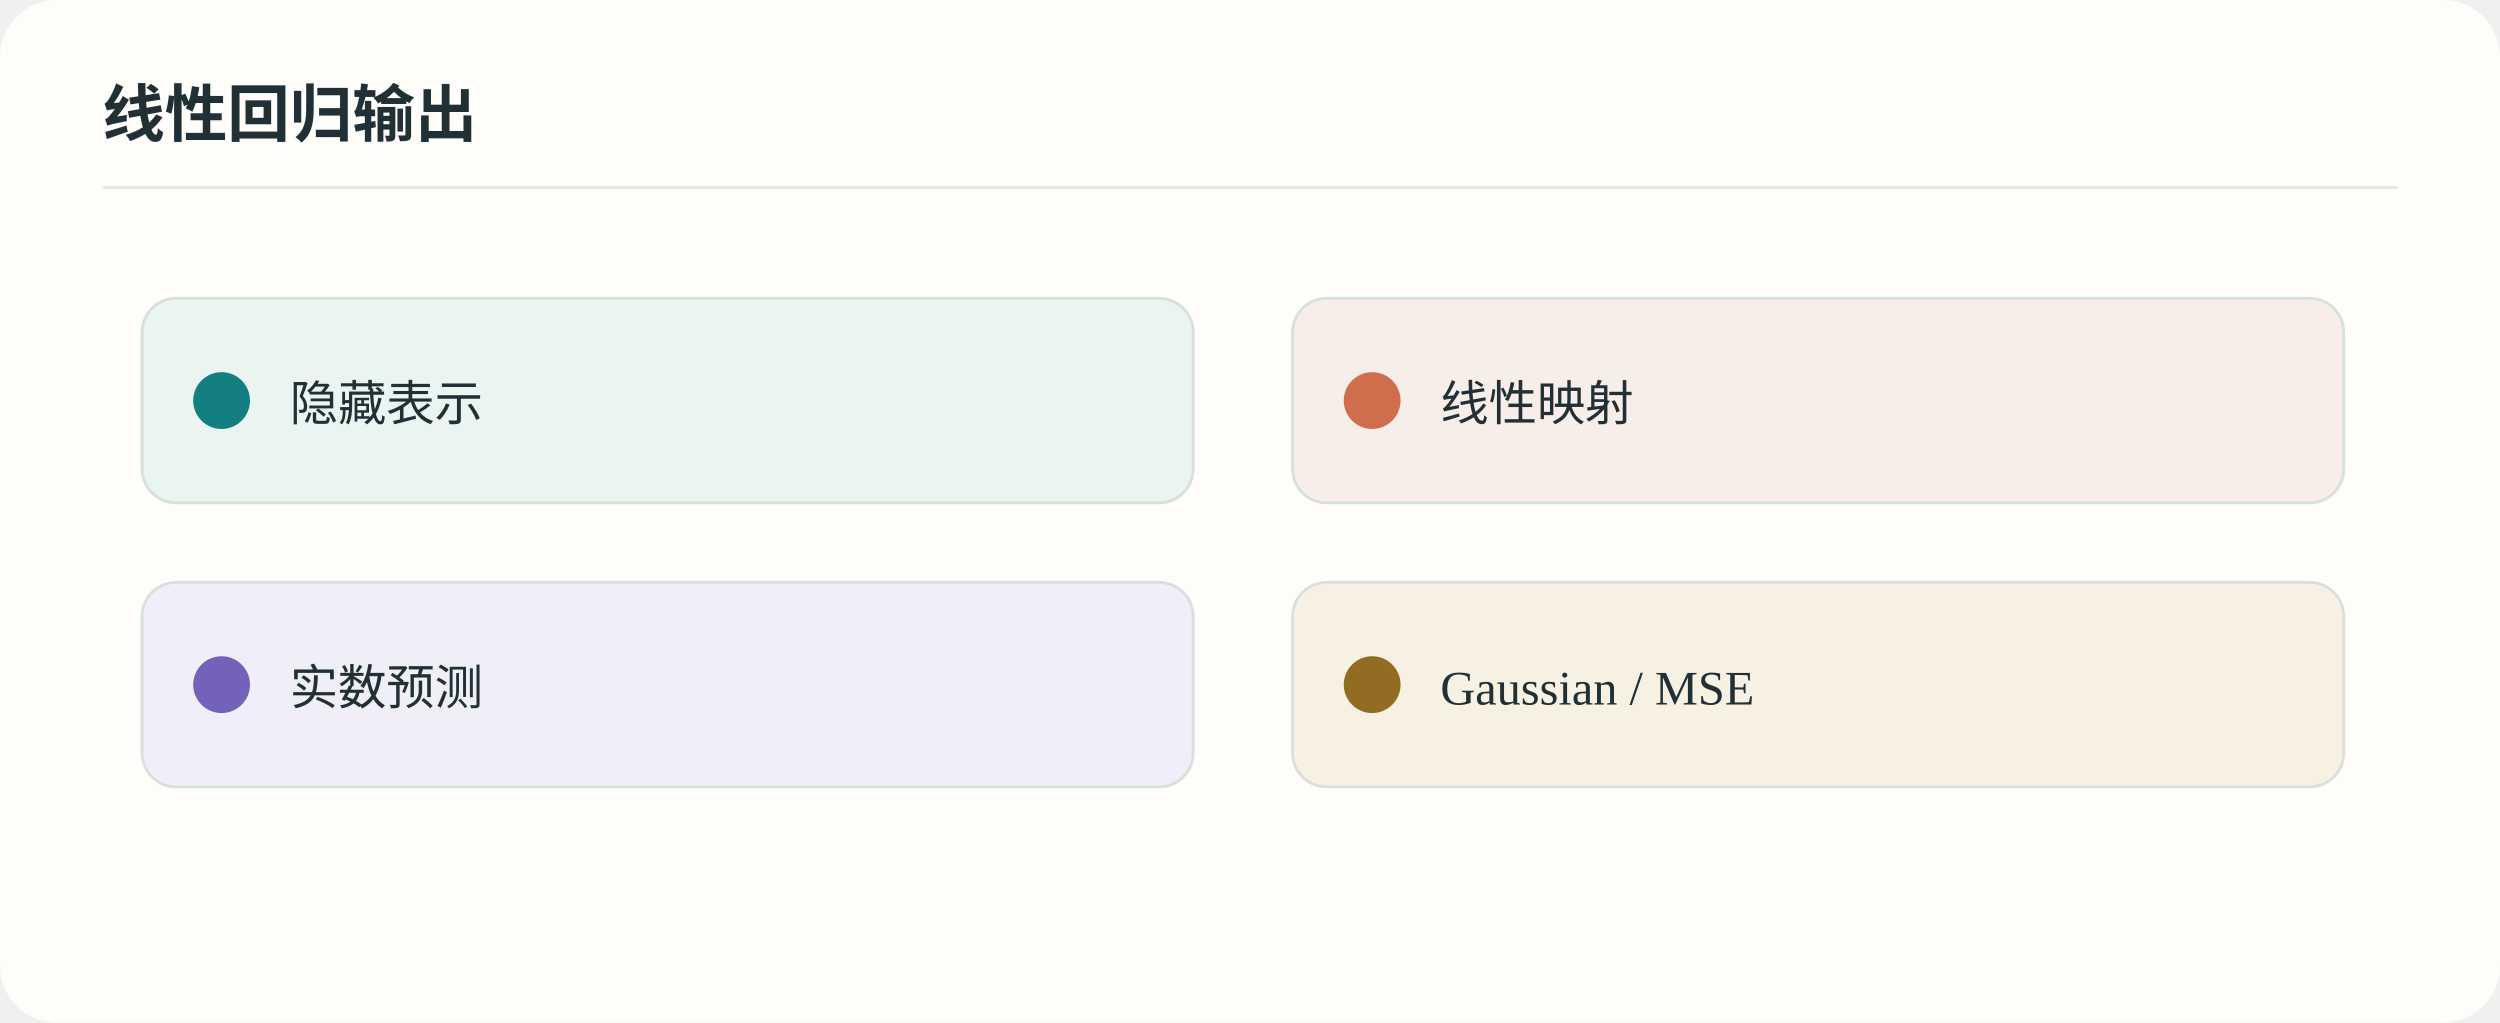
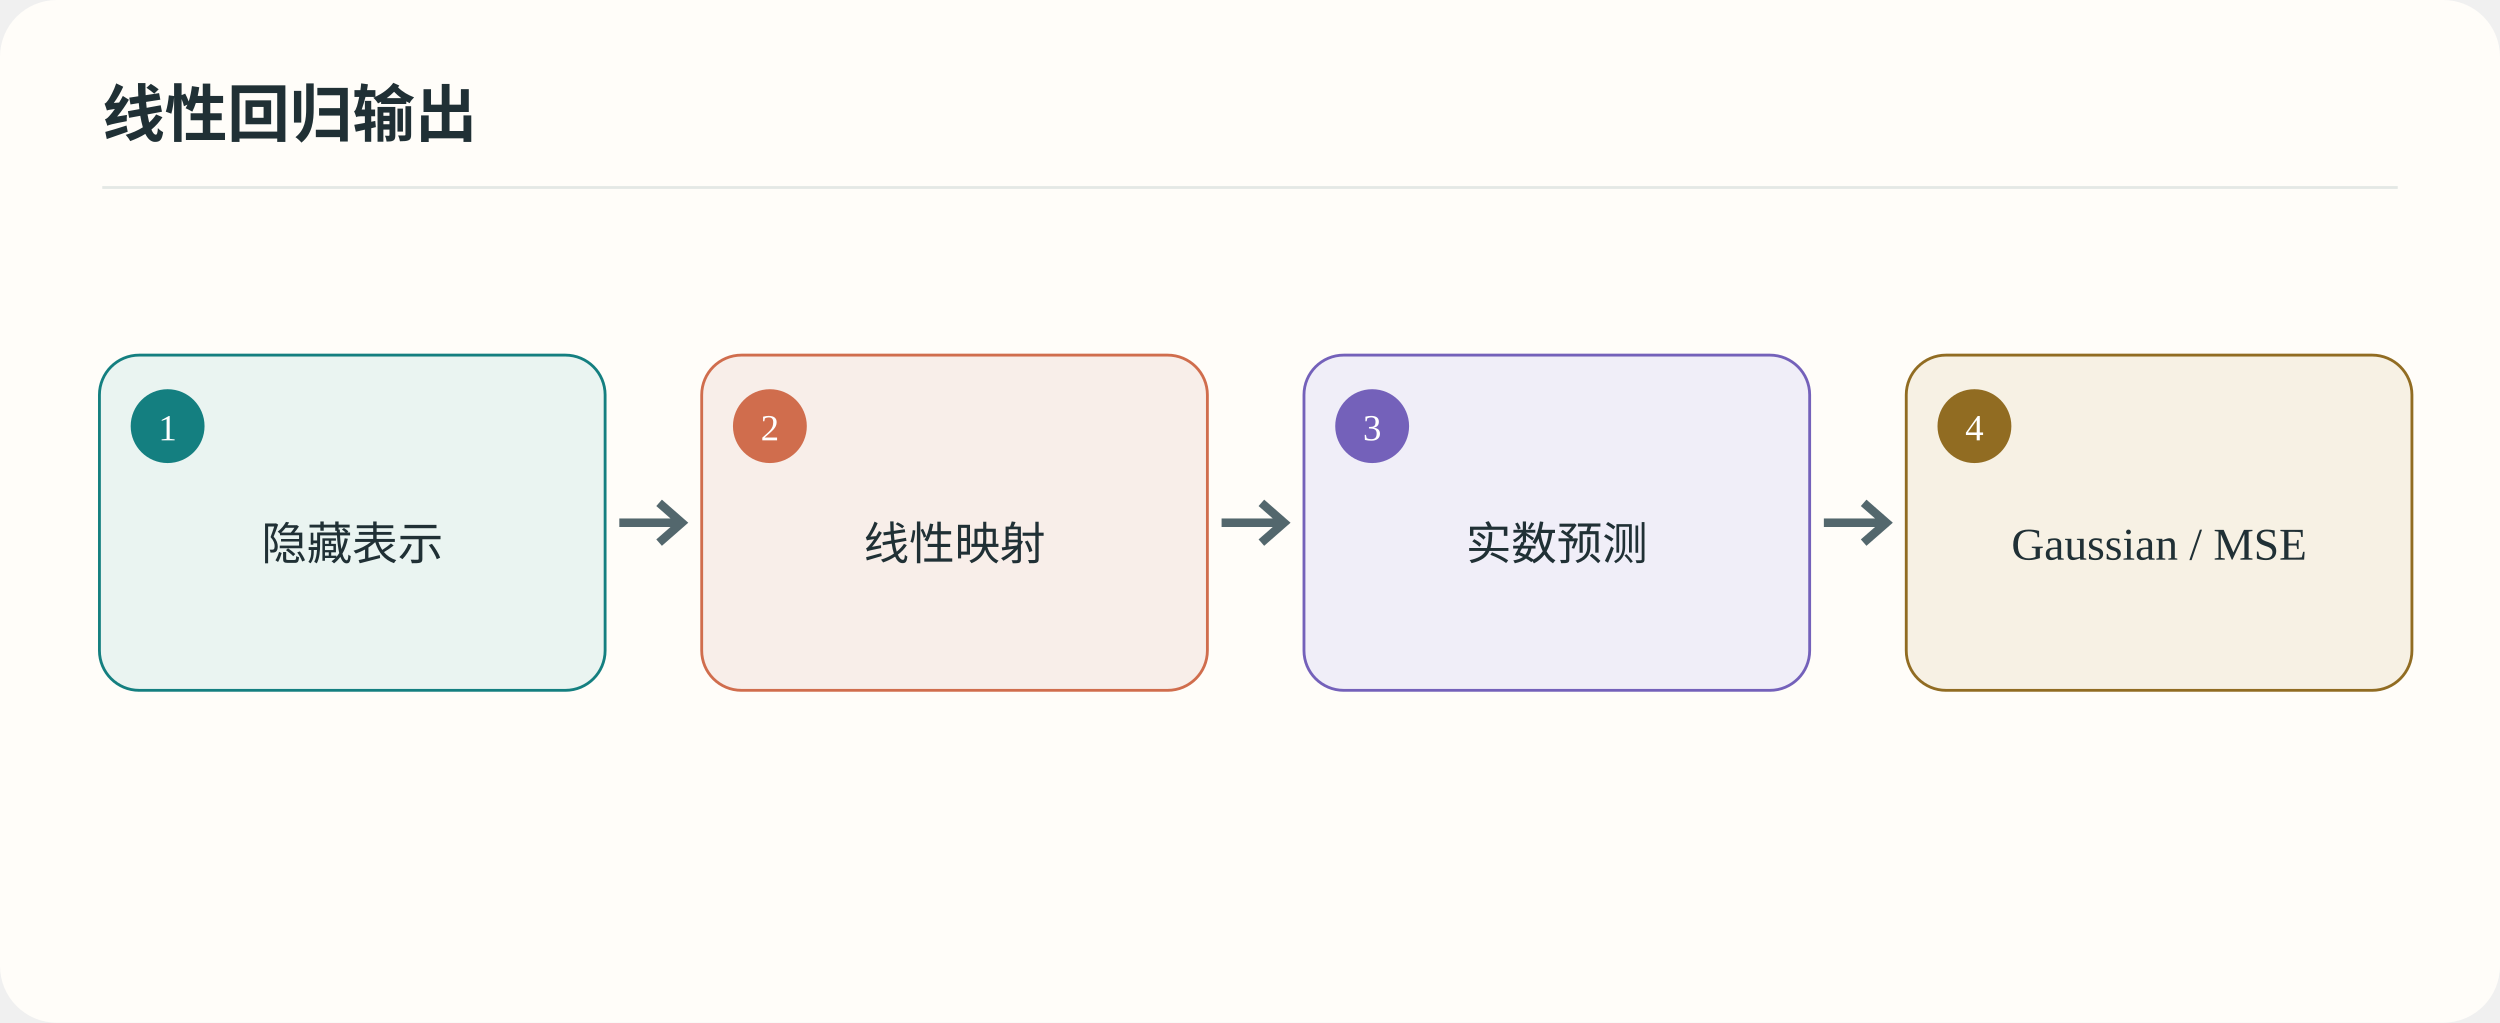
- <svg xmlns="http://www.w3.org/2000/svg" width="880" height="360" viewBox="0 0 880 360" role="img" aria-labelledby="output-units-2-t output-units-2-d">
+ <svg xmlns="http://www.w3.org/2000/svg" width="880" height="360" viewBox="0 0 880 360" role="img" aria-labelledby="output-flow-2-t output-flow-2-d">
  <rect width="880" height="360" rx="20" fill="#fffdf9" />
  <text x="36" y="48" font-size="22" font-weight="700" fill="#203035">线性回归输出</text>
  <line x1="36" y1="66" x2="844" y2="66" stroke="#e4e8e5" />
-   <rect x="50" y="105" width="370" height="72" rx="12" fill="#eaf4f1" stroke="#d8e0dc" />
-   <circle cx="78" cy="141" r="10" fill="#147f80" />
-   <text x="102" y="148" font-size="17" fill="#203035">隐藏表示</text>
-   <rect x="455" y="105" width="370" height="72" rx="12" fill="#f8eee9" stroke="#d8e0dc" />
-   <circle cx="483" cy="141" r="10" fill="#d06d4d" />
-   <text x="507" y="148" font-size="17" fill="#203035">线性映射</text>
-   <rect x="50" y="205" width="370" height="72" rx="12" fill="#f0eef8" stroke="#d8e0dc" />
-   <circle cx="78" cy="241" r="10" fill="#7461ba" />
-   <text x="102" y="248" font-size="17" fill="#203035">实数预测</text>
-   <rect x="455" y="205" width="370" height="72" rx="12" fill="#f7f1e4" stroke="#d8e0dc" />
-   <circle cx="483" cy="241" r="10" fill="#916c22" />
-   <text x="507" y="248" font-size="17" fill="#203035">Gaussian / MSE</text>
+   <rect x="35" y="125" width="178" height="118" rx="14" fill="#eaf4f1" stroke="#147f80" />
+   <circle cx="59" cy="150" r="13" fill="#147f80" />
+   <text x="59" y="155" text-anchor="middle" font-size="13" fill="#fff">1</text>
+   <text x="124" y="197" text-anchor="middle" font-size="16" fill="#203035">隐藏表示</text>
+   <path d="M218 184H240m-8 -7l8 7l-8 7" stroke="#53676d" stroke-width="3" fill="none" />
+   <rect x="247" y="125" width="178" height="118" rx="14" fill="#f8eee9" stroke="#d06d4d" />
+   <circle cx="271" cy="150" r="13" fill="#d06d4d" />
+   <text x="271" y="155" text-anchor="middle" font-size="13" fill="#fff">2</text>
+   <text x="336" y="197" text-anchor="middle" font-size="16" fill="#203035">线性映射</text>
+   <path d="M430 184H452m-8 -7l8 7l-8 7" stroke="#53676d" stroke-width="3" fill="none" />
+   <rect x="459" y="125" width="178" height="118" rx="14" fill="#f0eef8" stroke="#7461ba" />
+   <circle cx="483" cy="150" r="13" fill="#7461ba" />
+   <text x="483" y="155" text-anchor="middle" font-size="13" fill="#fff">3</text>
+   <text x="548" y="197" text-anchor="middle" font-size="16" fill="#203035">实数预测</text>
+   <path d="M642 184H664m-8 -7l8 7l-8 7" stroke="#53676d" stroke-width="3" fill="none" />
+   <rect x="671" y="125" width="178" height="118" rx="14" fill="#f7f1e4" stroke="#916c22" />
+   <circle cx="695" cy="150" r="13" fill="#916c22" />
+   <text x="695" y="155" text-anchor="middle" font-size="13" fill="#fff">4</text>
+   <text x="760" y="197" text-anchor="middle" font-size="16" fill="#203035">Gaussian / MSE</text>
</svg>
